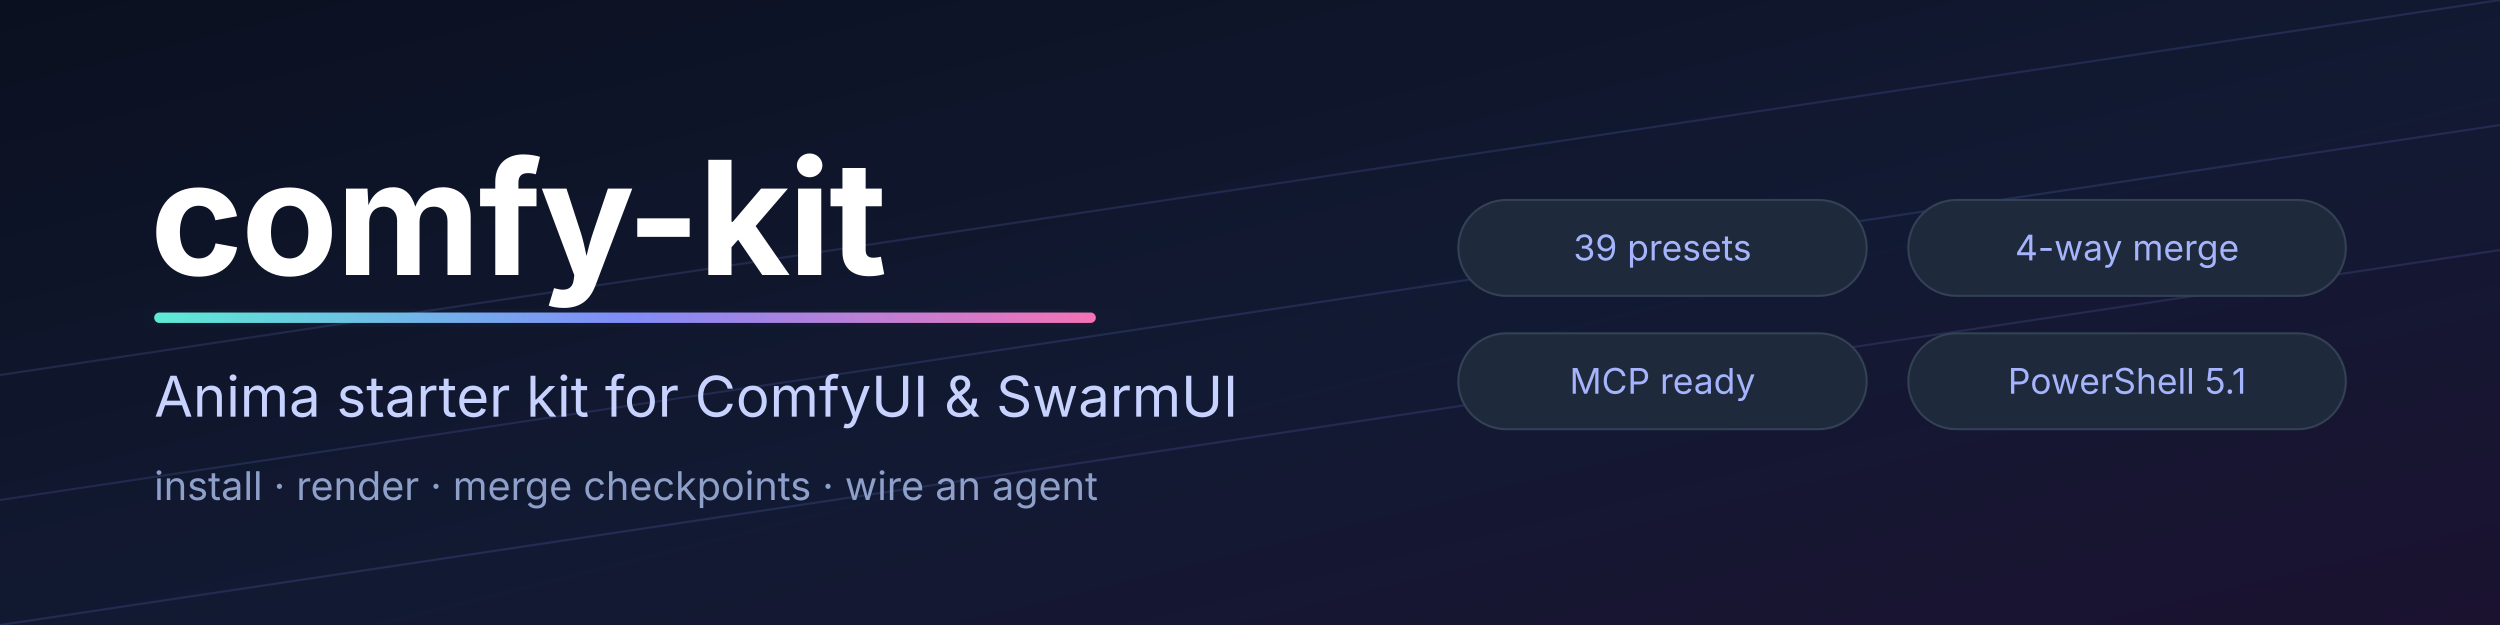
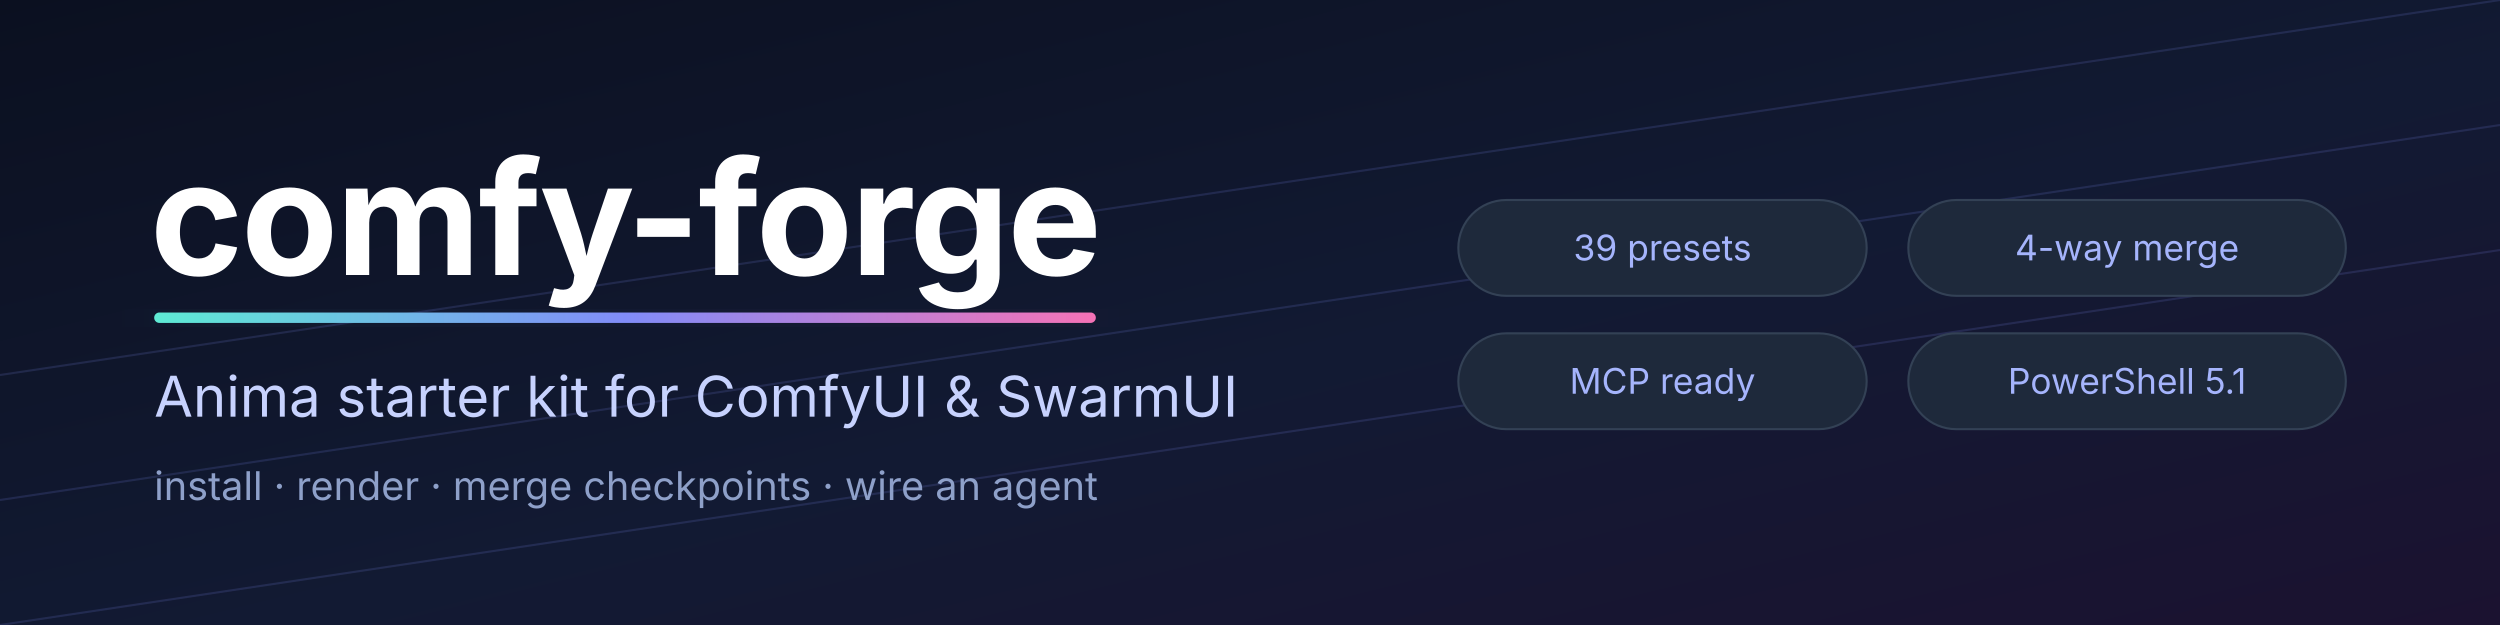
- <svg xmlns="http://www.w3.org/2000/svg" width="1200" height="300" viewBox="0 0 1200 300" role="img" aria-label="comfy-kit: Anima starter kit for ComfyUI and SwarmUI">
+ <svg xmlns="http://www.w3.org/2000/svg" width="1200" height="300" viewBox="0 0 1200 300" role="img" aria-label="comfy-forge: Anima starter kit for ComfyUI and SwarmUI">
  <defs>
    <linearGradient id="bg" x1="0" y1="0" x2="1" y2="1">
      <stop offset="0%" stop-color="#0b1020" />
      <stop offset="55%" stop-color="#121a33" />
      <stop offset="100%" stop-color="#1b1230" />
    </linearGradient>
    <linearGradient id="accent" x1="0" y1="0" x2="1" y2="0">
      <stop offset="0%" stop-color="#5eead4" />
      <stop offset="50%" stop-color="#818cf8" />
      <stop offset="100%" stop-color="#f472b6" />
    </linearGradient>
    <filter id="glow" x="-30%" y="-30%" width="160%" height="160%">
      <feGaussianBlur stdDeviation="14" result="b" />
      <feMerge>
        <feMergeNode in="b" />
        <feMergeNode in="SourceGraphic" />
      </feMerge>
    </filter>
  </defs>
  <rect width="1200" height="300" fill="url(#bg)" />
  <g opacity="0.16" stroke="#818cf8" stroke-width="1">
    <path d="M0 240 L1200 60" />
    <path d="M0 300 L1200 120" />
    <path d="M0 180 L1200 0" />
  </g>
-   <text x="72" y="132" font-family="Segoe UI, Inter, Helvetica, Arial, sans-serif" font-size="76" font-weight="700" fill="#ffffff" letter-spacing="-1">comfy-kit</text>
+   <text x="72" y="132" font-family="Segoe UI, Inter, Helvetica, Arial, sans-serif" font-size="76" font-weight="700" fill="#ffffff" letter-spacing="-1">comfy-forge</text>
  <rect x="74" y="150" width="452" height="5" rx="2.5" fill="url(#accent)" filter="url(#glow)" />
  <text x="74" y="200" font-family="Segoe UI, Inter, Helvetica, Arial, sans-serif" font-size="27" fill="#c7d2fe">Anima starter kit for ComfyUI &amp; SwarmUI</text>
  <text x="74" y="240" font-family="Segoe UI, Inter, Helvetica, Arial, sans-serif" font-size="19" fill="#8ea0c9">install · render · merge checkpoints · wire an agent</text>
  <g font-family="Segoe UI, Inter, Helvetica, Arial, sans-serif" font-size="17" fill="#a5b4fc">
    <rect x="700" y="96" width="196" height="46" rx="23" fill="#1e293b" stroke="#334155" />
    <text x="798" y="125" text-anchor="middle">39 presets</text>
    <rect x="916" y="96" width="210" height="46" rx="23" fill="#1e293b" stroke="#334155" />
    <text x="1021" y="125" text-anchor="middle">4-way merge</text>
    <rect x="700" y="160" width="196" height="46" rx="23" fill="#1e293b" stroke="#334155" />
    <text x="798" y="189" text-anchor="middle">MCP ready</text>
    <rect x="916" y="160" width="210" height="46" rx="23" fill="#1e293b" stroke="#334155" />
    <text x="1021" y="189" text-anchor="middle">PowerShell 5.1</text>
  </g>
</svg>
